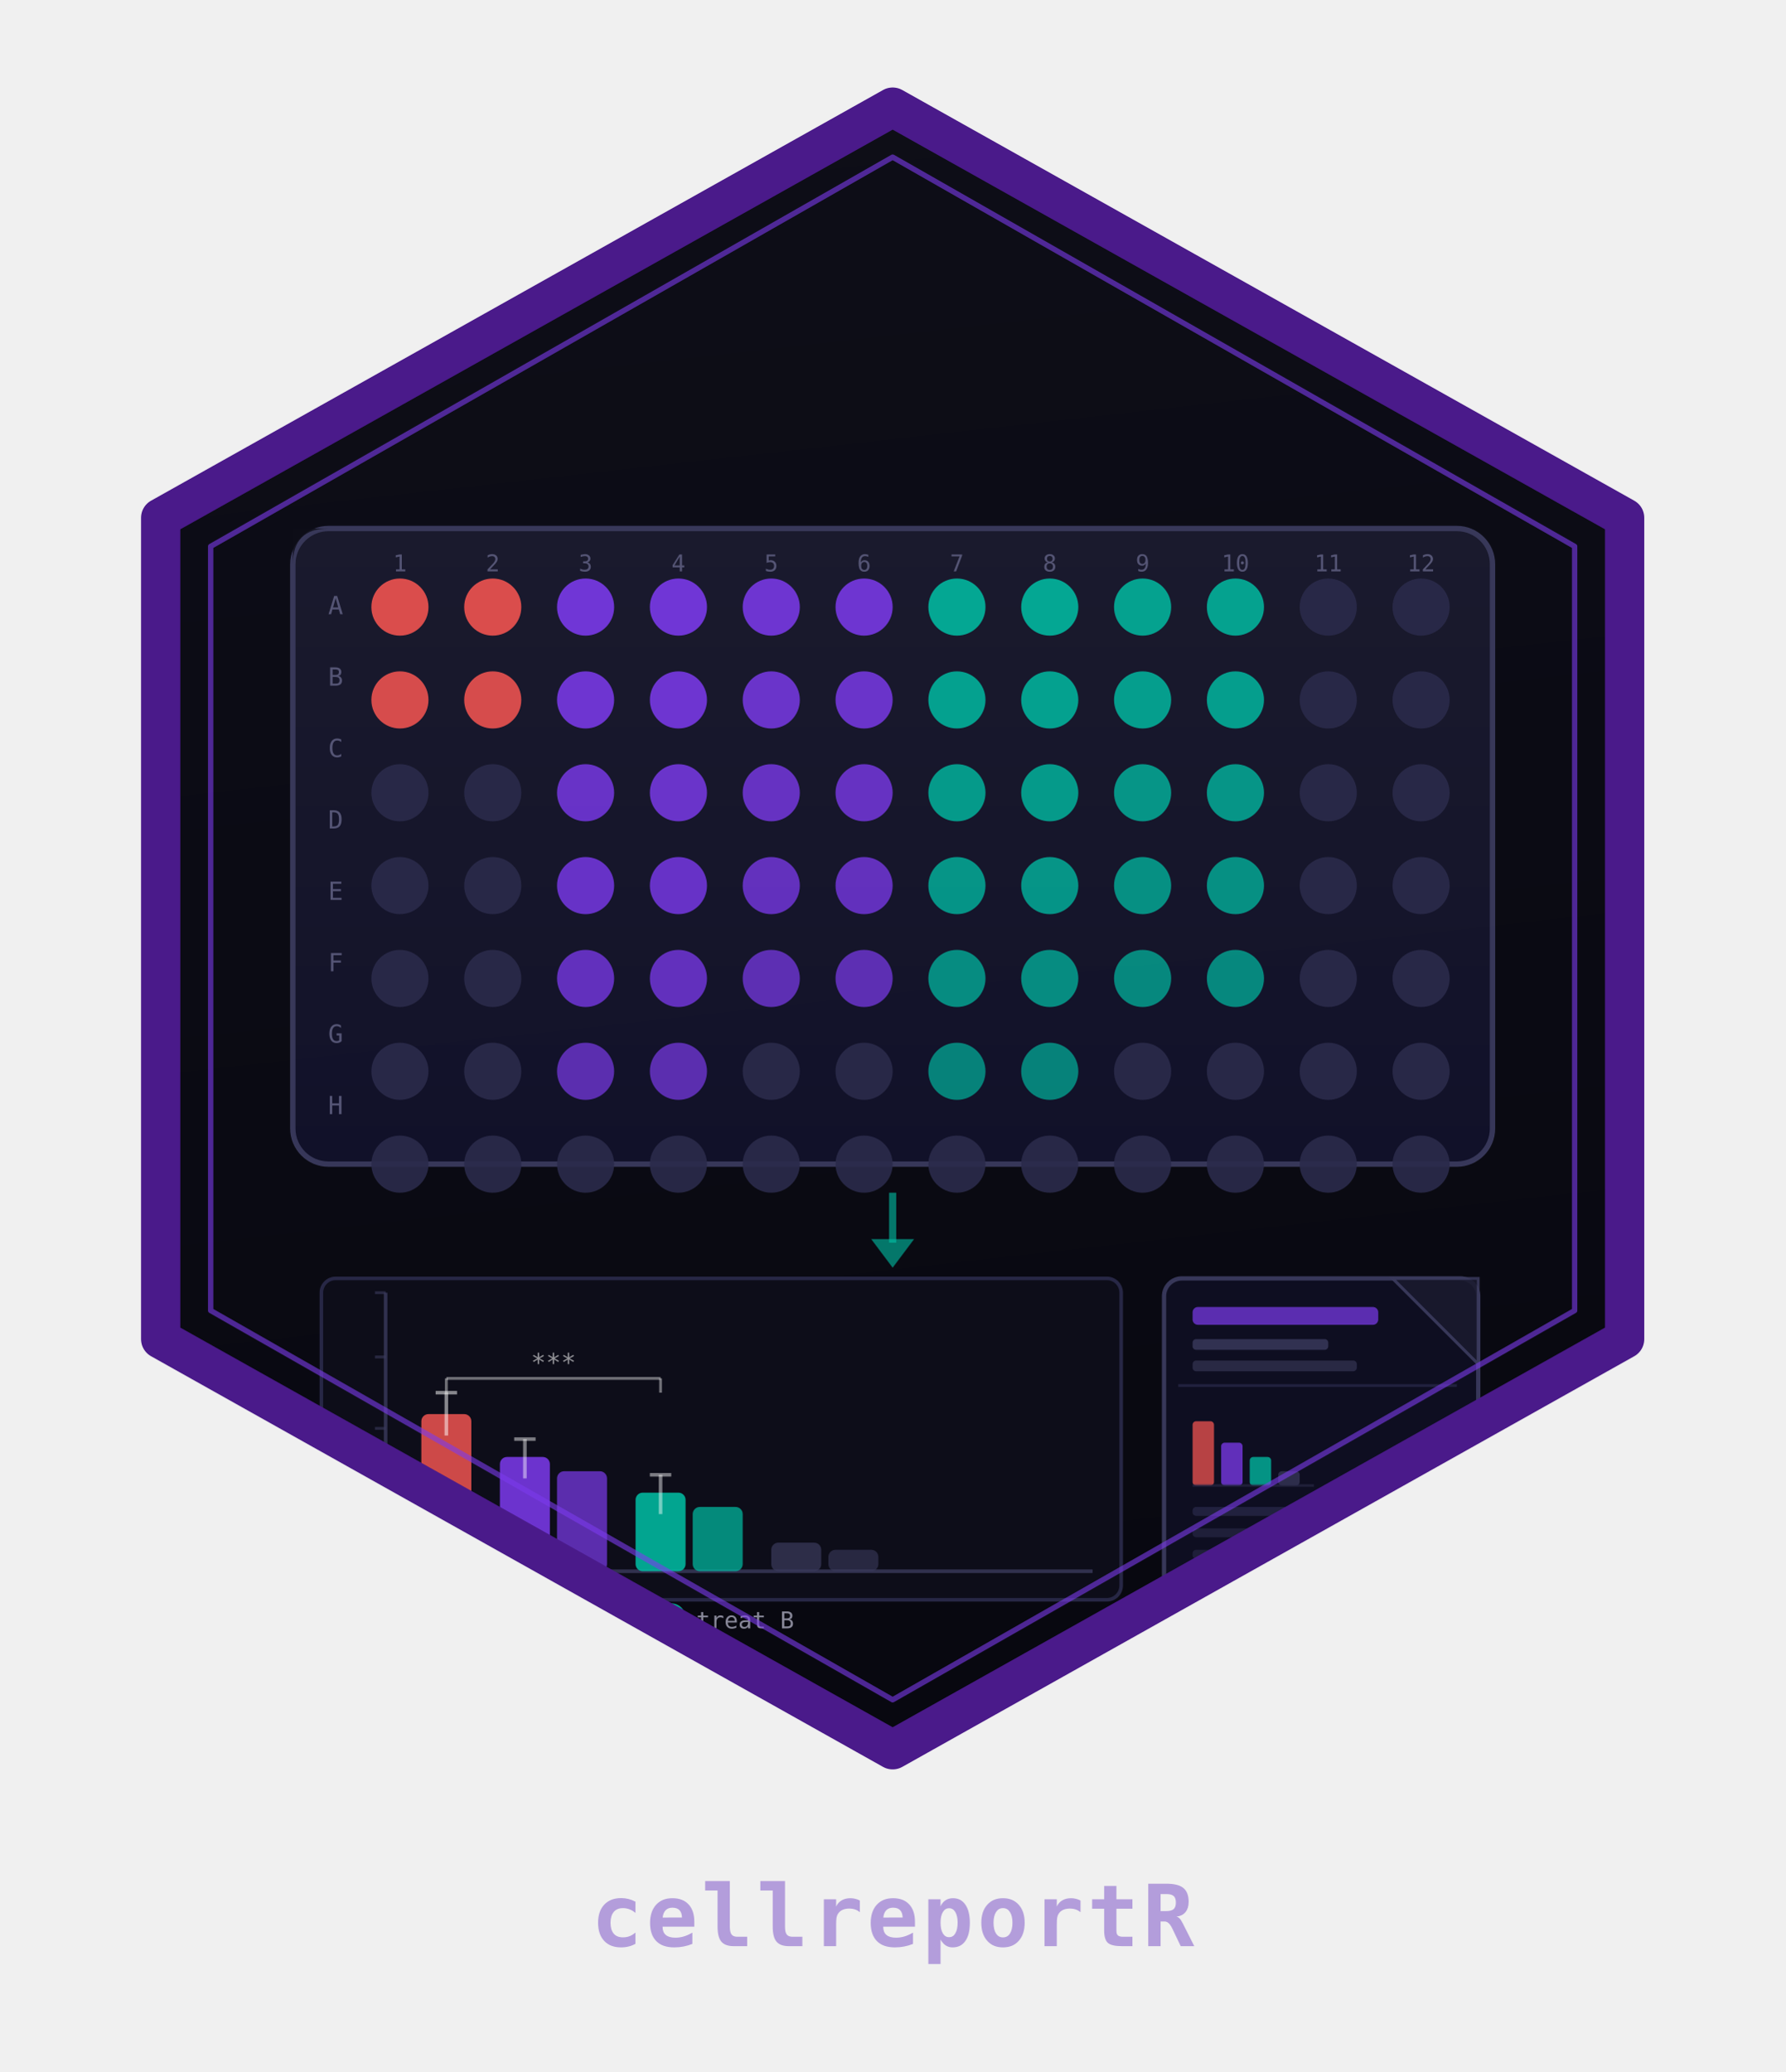
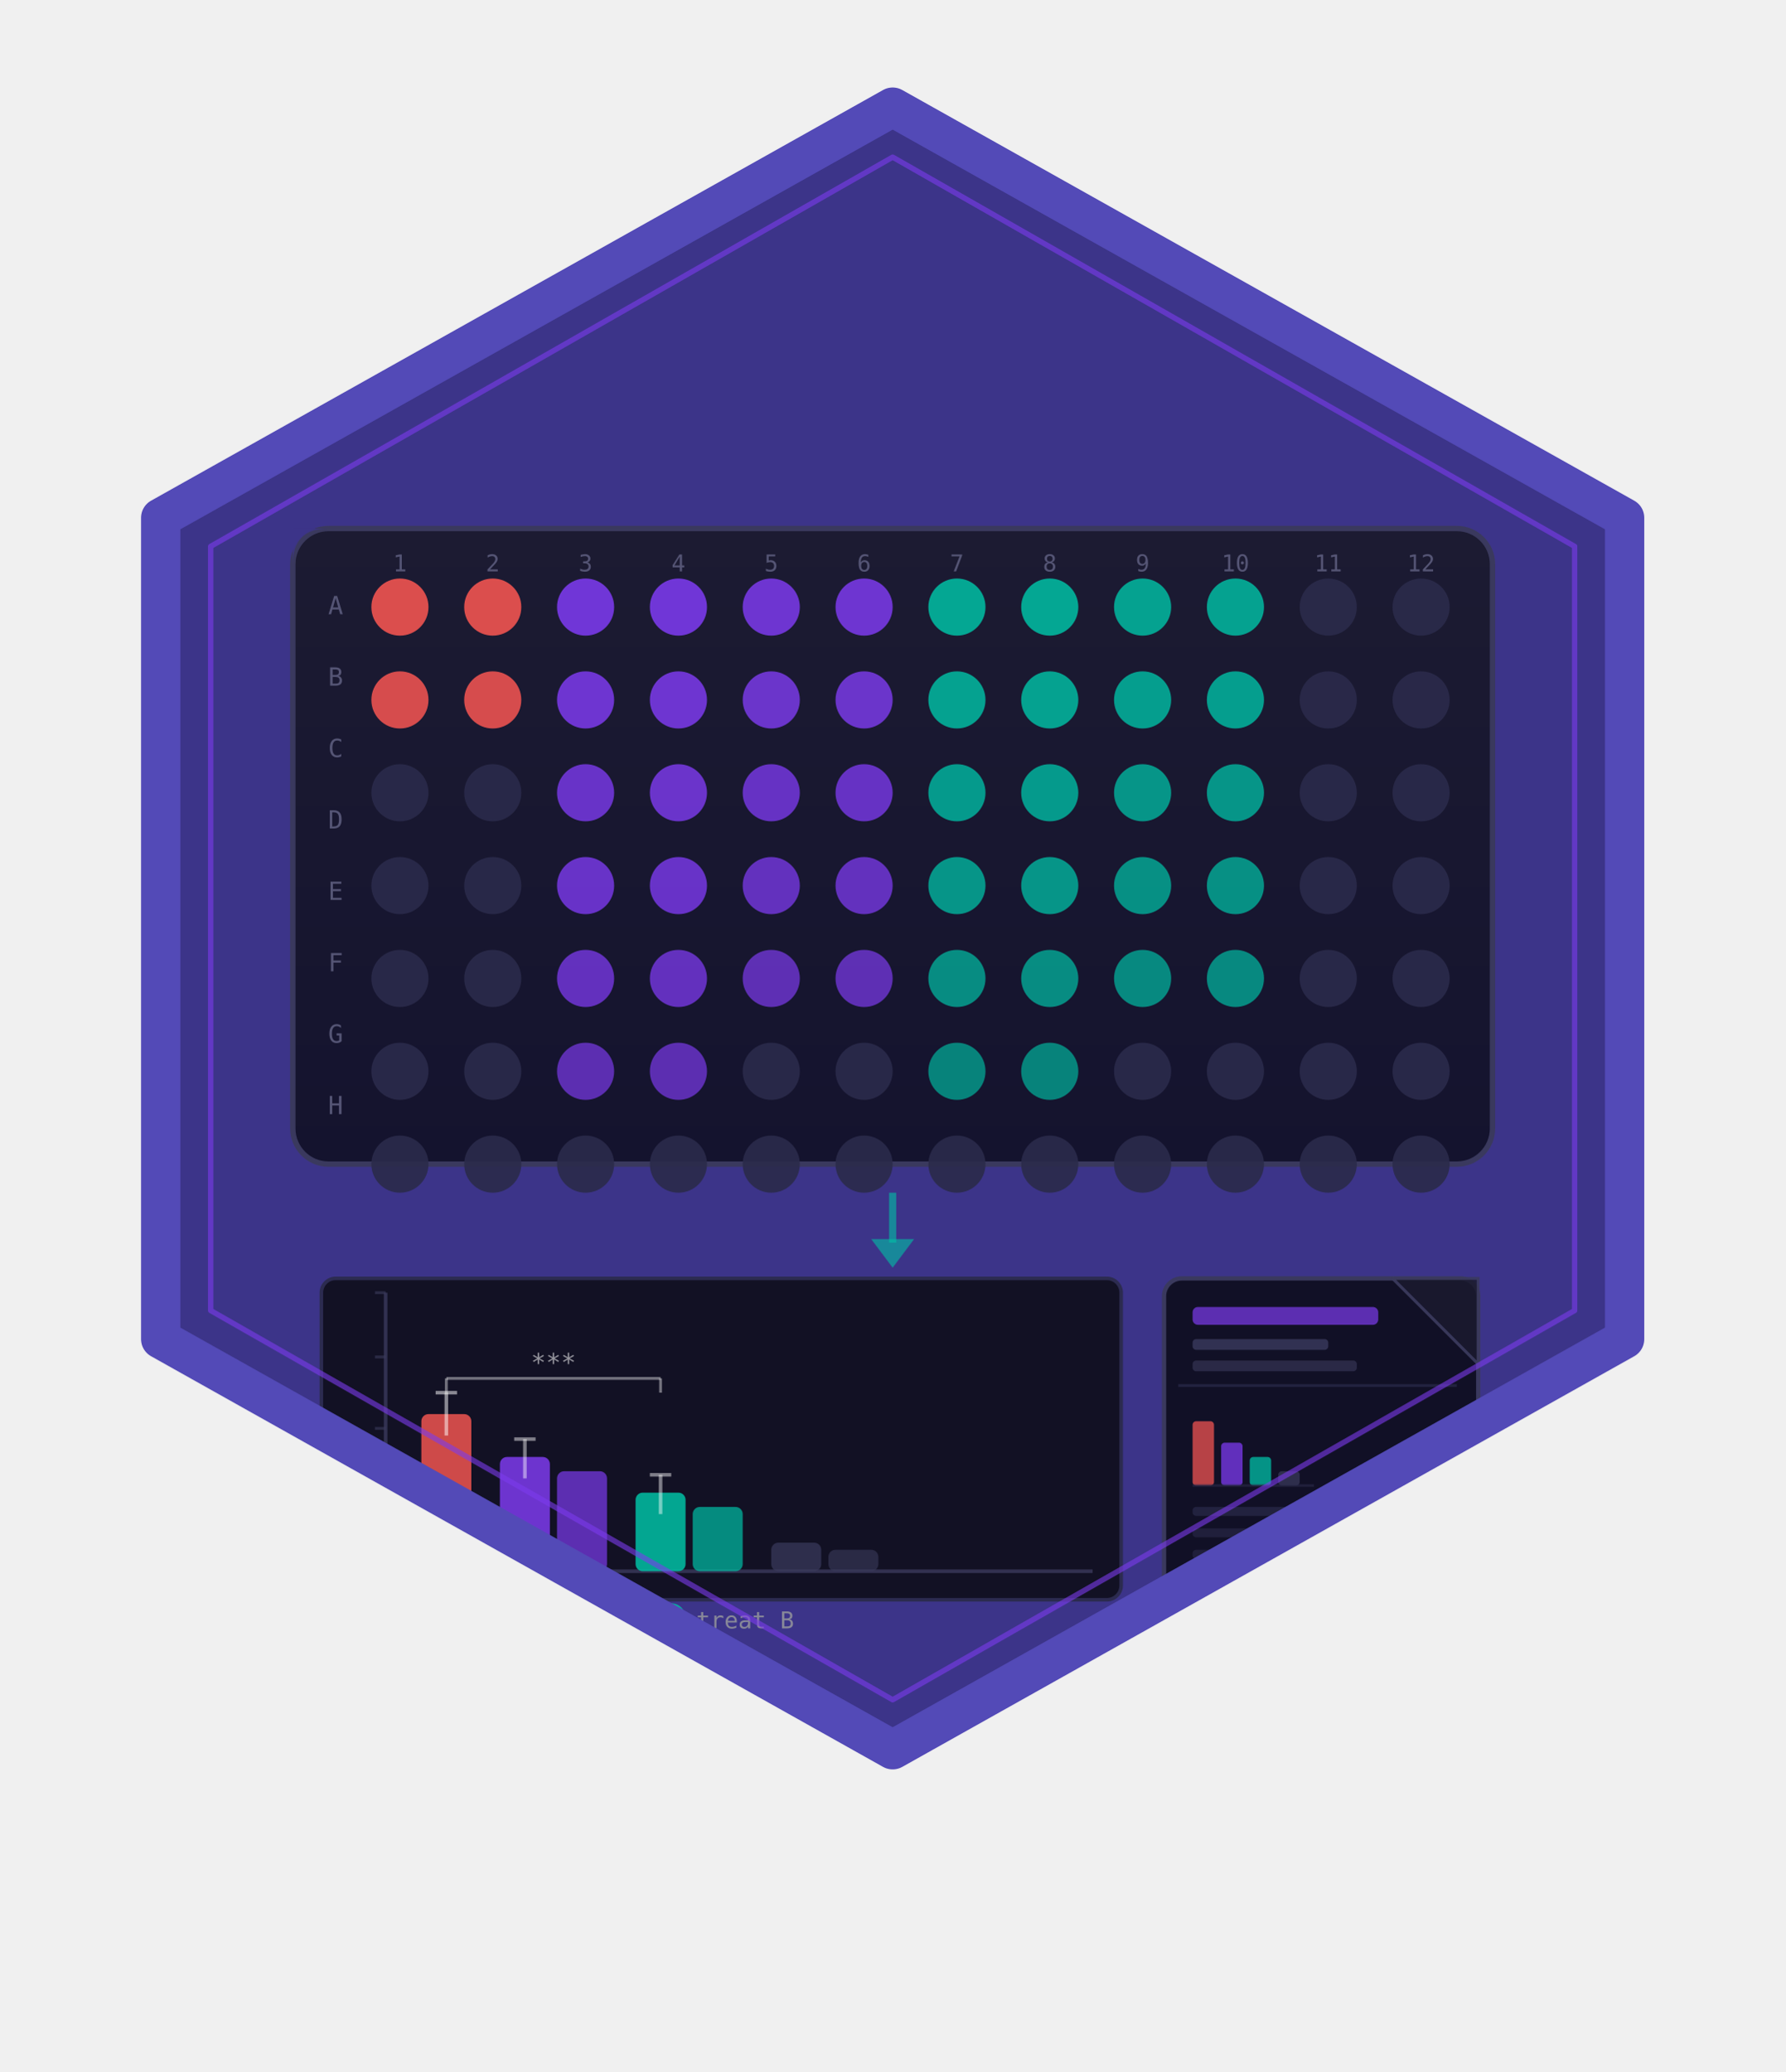
<svg xmlns="http://www.w3.org/2000/svg" width="500" height="580" viewBox="0 0 500 580">
  <defs>
    <linearGradient id="bgcr" x1="0" y1="0" x2="0.1" y2="1">
-       <stop offset="0%" stop-color="#0e0e18" />
-       <stop offset="100%" stop-color="#080810" />
+       <stop offset="0%" stop-color="#3C3489" />
+       <stop offset="100%" stop-color="#3C3489" />
    </linearGradient>
    <linearGradient id="plategrad" x1="0" y1="0" x2="0" y2="1">
      <stop offset="0%" stop-color="#1a1a2e" />
      <stop offset="100%" stop-color="#12122a" />
    </linearGradient>
    <clipPath id="hexcr">
      <polygon points="250,30 455,145 455,375 250,490 45,375 45,145" />
    </clipPath>
  </defs>
  <polygon points="250,30 455,145 455,375 250,490 45,375 45,145" fill="url(#bgcr)" />
  <g clip-path="url(#hexcr)">
    <rect x="82" y="148" width="336" height="178" rx="10" fill="url(#plategrad)" stroke="#3a3a5c" stroke-width="1.5" opacity="0.95" />
-     <path d="M 82,158 Q 82,148 92,148 L 82,148 Z" fill="#0e0e18" opacity="0.8" />
+     <path d="M 82,158 Q 82,148 92,148 L 82,148 Z" fill="#3C3489" opacity="0.8" />
    <text font-family="monospace" font-size="7" fill="#555575" text-anchor="middle" x="94" y="172">A</text>
    <text font-family="monospace" font-size="7" fill="#555575" text-anchor="middle" x="94" y="192">B</text>
    <text font-family="monospace" font-size="7" fill="#555575" text-anchor="middle" x="94" y="212">C</text>
    <text font-family="monospace" font-size="7" fill="#555575" text-anchor="middle" x="94" y="232">D</text>
    <text font-family="monospace" font-size="7" fill="#555575" text-anchor="middle" x="94" y="252">E</text>
    <text font-family="monospace" font-size="7" fill="#555575" text-anchor="middle" x="94" y="272">F</text>
    <text font-family="monospace" font-size="7" fill="#555575" text-anchor="middle" x="94" y="292">G</text>
    <text font-family="monospace" font-size="7" fill="#555575" text-anchor="middle" x="94" y="312">H</text>
    <text font-family="monospace" font-size="6.5" fill="#555575" text-anchor="middle" x="112" y="160">1</text>
    <text font-family="monospace" font-size="6.5" fill="#555575" text-anchor="middle" x="138" y="160">2</text>
    <text font-family="monospace" font-size="6.5" fill="#555575" text-anchor="middle" x="164" y="160">3</text>
    <text font-family="monospace" font-size="6.5" fill="#555575" text-anchor="middle" x="190" y="160">4</text>
    <text font-family="monospace" font-size="6.5" fill="#555575" text-anchor="middle" x="216" y="160">5</text>
    <text font-family="monospace" font-size="6.5" fill="#555575" text-anchor="middle" x="242" y="160">6</text>
    <text font-family="monospace" font-size="6.5" fill="#555575" text-anchor="middle" x="268" y="160">7</text>
    <text font-family="monospace" font-size="6.5" fill="#555575" text-anchor="middle" x="294" y="160">8</text>
    <text font-family="monospace" font-size="6.5" fill="#555575" text-anchor="middle" x="320" y="160">9</text>
    <text font-family="monospace" font-size="6.5" fill="#555575" text-anchor="middle" x="346" y="160">10</text>
    <text font-family="monospace" font-size="6.5" fill="#555575" text-anchor="middle" x="372" y="160">11</text>
    <text font-family="monospace" font-size="6.5" fill="#555575" text-anchor="middle" x="398" y="160">12</text>
    <circle cx="112" cy="170" r="8" fill="#EF5350" opacity="0.9" />
    <circle cx="138" cy="170" r="8" fill="#EF5350" opacity="0.9" />
    <circle cx="164" cy="170" r="8" fill="#7C3AED" opacity="0.88" />
    <circle cx="190" cy="170" r="8" fill="#7C3AED" opacity="0.88" />
    <circle cx="216" cy="170" r="8" fill="#7C3AED" opacity="0.85" />
    <circle cx="242" cy="170" r="8" fill="#7C3AED" opacity="0.85" />
    <circle cx="268" cy="170" r="8" fill="#00BFA5" opacity="0.85" />
    <circle cx="294" cy="170" r="8" fill="#00BFA5" opacity="0.85" />
    <circle cx="320" cy="170" r="8" fill="#00BFA5" opacity="0.82" />
    <circle cx="346" cy="170" r="8" fill="#00BFA5" opacity="0.82" />
    <circle cx="372" cy="170" r="8" fill="#2a2a4a" opacity="0.9" />
    <circle cx="398" cy="170" r="8" fill="#2a2a4a" opacity="0.9" />
    <circle cx="112" cy="196" r="8" fill="#EF5350" opacity="0.88" />
    <circle cx="138" cy="196" r="8" fill="#EF5350" opacity="0.88" />
    <circle cx="164" cy="196" r="8" fill="#7C3AED" opacity="0.85" />
    <circle cx="190" cy="196" r="8" fill="#7C3AED" opacity="0.85" />
    <circle cx="216" cy="196" r="8" fill="#7C3AED" opacity="0.82" />
    <circle cx="242" cy="196" r="8" fill="#7C3AED" opacity="0.82" />
    <circle cx="268" cy="196" r="8" fill="#00BFA5" opacity="0.82" />
    <circle cx="294" cy="196" r="8" fill="#00BFA5" opacity="0.82" />
    <circle cx="320" cy="196" r="8" fill="#00BFA5" opacity="0.8" />
    <circle cx="346" cy="196" r="8" fill="#00BFA5" opacity="0.8" />
    <circle cx="372" cy="196" r="8" fill="#2a2a4a" opacity="0.9" />
    <circle cx="398" cy="196" r="8" fill="#2a2a4a" opacity="0.9" />
    <circle cx="112" cy="222" r="8" fill="#2a2a4a" opacity="0.9" />
    <circle cx="138" cy="222" r="8" fill="#2a2a4a" opacity="0.9" />
    <circle cx="164" cy="222" r="8" fill="#7C3AED" opacity="0.8" />
    <circle cx="190" cy="222" r="8" fill="#7C3AED" opacity="0.82" />
    <circle cx="216" cy="222" r="8" fill="#7C3AED" opacity="0.78" />
    <circle cx="242" cy="222" r="8" fill="#7C3AED" opacity="0.78" />
    <circle cx="268" cy="222" r="8" fill="#00BFA5" opacity="0.78" />
    <circle cx="294" cy="222" r="8" fill="#00BFA5" opacity="0.78" />
    <circle cx="320" cy="222" r="8" fill="#00BFA5" opacity="0.75" />
    <circle cx="346" cy="222" r="8" fill="#00BFA5" opacity="0.75" />
    <circle cx="372" cy="222" r="8" fill="#2a2a4a" opacity="0.9" />
    <circle cx="398" cy="222" r="8" fill="#2a2a4a" opacity="0.9" />
    <circle cx="112" cy="248" r="8" fill="#2a2a4a" opacity="0.9" />
    <circle cx="138" cy="248" r="8" fill="#2a2a4a" opacity="0.9" />
    <circle cx="164" cy="248" r="8" fill="#7C3AED" opacity="0.8" />
    <circle cx="190" cy="248" r="8" fill="#7C3AED" opacity="0.8" />
    <circle cx="216" cy="248" r="8" fill="#7C3AED" opacity="0.75" />
    <circle cx="242" cy="248" r="8" fill="#7C3AED" opacity="0.75" />
    <circle cx="268" cy="248" r="8" fill="#00BFA5" opacity="0.75" />
    <circle cx="294" cy="248" r="8" fill="#00BFA5" opacity="0.75" />
    <circle cx="320" cy="248" r="8" fill="#00BFA5" opacity="0.72" />
    <circle cx="346" cy="248" r="8" fill="#00BFA5" opacity="0.72" />
    <circle cx="372" cy="248" r="8" fill="#2a2a4a" opacity="0.9" />
    <circle cx="398" cy="248" r="8" fill="#2a2a4a" opacity="0.9" />
    <circle cx="112" cy="274" r="8" fill="#2a2a4a" opacity="0.9" />
    <circle cx="138" cy="274" r="8" fill="#2a2a4a" opacity="0.9" />
    <circle cx="164" cy="274" r="8" fill="#7C3AED" opacity="0.75" />
    <circle cx="190" cy="274" r="8" fill="#7C3AED" opacity="0.75" />
    <circle cx="216" cy="274" r="8" fill="#7C3AED" opacity="0.7" />
    <circle cx="242" cy="274" r="8" fill="#7C3AED" opacity="0.7" />
    <circle cx="268" cy="274" r="8" fill="#00BFA5" opacity="0.7" />
    <circle cx="294" cy="274" r="8" fill="#00BFA5" opacity="0.7" />
    <circle cx="320" cy="274" r="8" fill="#00BFA5" opacity="0.68" />
    <circle cx="346" cy="274" r="8" fill="#00BFA5" opacity="0.68" />
    <circle cx="372" cy="274" r="8" fill="#2a2a4a" opacity="0.9" />
    <circle cx="398" cy="274" r="8" fill="#2a2a4a" opacity="0.9" />
    <circle cx="112" cy="300" r="8" fill="#2a2a4a" opacity="0.9" />
    <circle cx="138" cy="300" r="8" fill="#2a2a4a" opacity="0.9" />
    <circle cx="164" cy="300" r="8" fill="#7C3AED" opacity="0.68" />
    <circle cx="190" cy="300" r="8" fill="#7C3AED" opacity="0.68" />
    <circle cx="216" cy="300" r="8" fill="#2a2a4a" opacity="0.9" />
    <circle cx="242" cy="300" r="8" fill="#2a2a4a" opacity="0.9" />
    <circle cx="268" cy="300" r="8" fill="#00BFA5" opacity="0.65" />
    <circle cx="294" cy="300" r="8" fill="#00BFA5" opacity="0.65" />
    <circle cx="320" cy="300" r="8" fill="#2a2a4a" opacity="0.9" />
    <circle cx="346" cy="300" r="8" fill="#2a2a4a" opacity="0.9" />
    <circle cx="372" cy="300" r="8" fill="#2a2a4a" opacity="0.9" />
    <circle cx="398" cy="300" r="8" fill="#2a2a4a" opacity="0.9" />
    <circle cx="112" cy="326" r="8" fill="#2a2a4a" opacity="0.9" />
    <circle cx="138" cy="326" r="8" fill="#2a2a4a" opacity="0.9" />
    <circle cx="164" cy="326" r="8" fill="#2a2a4a" opacity="0.9" />
    <circle cx="190" cy="326" r="8" fill="#2a2a4a" opacity="0.9" />
    <circle cx="216" cy="326" r="8" fill="#2a2a4a" opacity="0.9" />
    <circle cx="242" cy="326" r="8" fill="#2a2a4a" opacity="0.9" />
    <circle cx="268" cy="326" r="8" fill="#2a2a4a" opacity="0.9" />
    <circle cx="294" cy="326" r="8" fill="#2a2a4a" opacity="0.9" />
    <circle cx="320" cy="326" r="8" fill="#2a2a4a" opacity="0.9" />
    <circle cx="346" cy="326" r="8" fill="#2a2a4a" opacity="0.9" />
    <circle cx="372" cy="326" r="8" fill="#2a2a4a" opacity="0.9" />
    <circle cx="398" cy="326" r="8" fill="#2a2a4a" opacity="0.9" />
    <line x1="250" y1="334" x2="250" y2="348" stroke="#00BFA5" stroke-width="2" opacity="0.6" />
    <polygon points="244,347 250,355 256,347" fill="#00BFA5" opacity="0.6" />
    <rect x="90" y="358" width="224" height="90" rx="4" fill="#0d0d1a" stroke="#2a2a4a" stroke-width="1" opacity="0.9" />
    <line x1="108" y1="362" x2="108" y2="440" stroke="#3a3a5c" stroke-width="1" opacity="0.8" />
    <line x1="108" y1="440" x2="306" y2="440" stroke="#3a3a5c" stroke-width="1" opacity="0.8" />
    <line x1="105" y1="420" x2="108" y2="420" stroke="#3a3a5c" stroke-width="0.8" opacity="0.6" />
    <line x1="105" y1="400" x2="108" y2="400" stroke="#3a3a5c" stroke-width="0.8" opacity="0.6" />
    <line x1="105" y1="380" x2="108" y2="380" stroke="#3a3a5c" stroke-width="0.8" opacity="0.6" />
    <line x1="105" y1="362" x2="108" y2="362" stroke="#3a3a5c" stroke-width="0.8" opacity="0.6" />
    <rect x="118" y="396" width="14" height="44" rx="2" fill="#EF5350" opacity="0.85" />
    <rect x="140" y="408" width="14" height="32" rx="2" fill="#7C3AED" opacity="0.85" />
    <rect x="156" y="412" width="14" height="28" rx="2" fill="#7C3AED" opacity="0.7" />
    <rect x="178" y="418" width="14" height="22" rx="2" fill="#00BFA5" opacity="0.85" />
    <rect x="194" y="422" width="14" height="18" rx="2" fill="#00BFA5" opacity="0.7" />
    <rect x="216" y="432" width="14" height="8" rx="2" fill="#3a3a5c" opacity="0.7" />
    <rect x="232" y="434" width="14" height="6" rx="2" fill="#3a3a5c" opacity="0.6" />
    <line x1="125" y1="390" x2="125" y2="402" stroke="#ffffff" stroke-width="1" opacity="0.5" />
    <line x1="122" y1="390" x2="128" y2="390" stroke="#ffffff" stroke-width="1" opacity="0.5" />
    <line x1="147" y1="403" x2="147" y2="414" stroke="#ffffff" stroke-width="1" opacity="0.45" />
    <line x1="144" y1="403" x2="150" y2="403" stroke="#ffffff" stroke-width="1" opacity="0.45" />
    <line x1="185" y1="413" x2="185" y2="424" stroke="#ffffff" stroke-width="1" opacity="0.45" />
    <line x1="182" y1="413" x2="188" y2="413" stroke="#ffffff" stroke-width="1" opacity="0.45" />
    <line x1="125" y1="386" x2="185" y2="386" stroke="#ffffff" stroke-width="0.8" opacity="0.4" />
    <line x1="125" y1="386" x2="125" y2="390" stroke="#ffffff" stroke-width="0.8" opacity="0.4" />
    <line x1="185" y1="386" x2="185" y2="390" stroke="#ffffff" stroke-width="0.8" opacity="0.4" />
    <text font-family="monospace" font-size="7" fill="#ffffff" text-anchor="middle" x="155" y="384" opacity="0.55">***</text>
    <rect x="326" y="358" width="88" height="112" rx="5" fill="#0f0f22" stroke="#3a3a5c" stroke-width="1.2" opacity="0.95" />
    <polygon points="390,358 414,358 414,382 390,358" fill="#1a1a2e" stroke="#3a3a5c" stroke-width="0.8" opacity="0.85" />
    <line x1="390" y1="358" x2="414" y2="382" stroke="#3a3a5c" stroke-width="0.8" opacity="0.6" />
    <rect x="334" y="366" width="52" height="5" rx="1.5" fill="#7C3AED" opacity="0.7" />
    <rect x="334" y="375" width="38" height="3" rx="1" fill="#3a3a5c" opacity="0.8" />
    <rect x="334" y="381" width="46" height="3" rx="1" fill="#3a3a5c" opacity="0.6" />
    <line x1="330" y1="388" x2="408" y2="388" stroke="#2a2a4a" stroke-width="0.8" opacity="0.7" />
    <rect x="334" y="398" width="6" height="18" rx="1" fill="#EF5350" opacity="0.75" />
    <rect x="342" y="404" width="6" height="12" rx="1" fill="#7C3AED" opacity="0.75" />
    <rect x="350" y="408" width="6" height="8" rx="1" fill="#00BFA5" opacity="0.75" />
    <rect x="358" y="412" width="6" height="4" rx="1" fill="#3a3a5c" opacity="0.7" />
    <line x1="334" y1="416" x2="368" y2="416" stroke="#2a2a4a" stroke-width="0.7" opacity="0.6" />
    <rect x="334" y="422" width="74" height="2.5" rx="1" fill="#2a2a4a" opacity="0.7" />
    <rect x="334" y="428" width="68" height="2.5" rx="1" fill="#2a2a4a" opacity="0.6" />
    <rect x="334" y="434" width="72" height="2.5" rx="1" fill="#2a2a4a" opacity="0.6" />
    <rect x="334" y="440" width="55" height="2.5" rx="1" fill="#2a2a4a" opacity="0.5" />
    <text font-family="monospace" font-size="6.5" fill="#00BFA5" opacity="0.6" x="334" y="454">p = 0.003</text>
    <text font-family="monospace" font-size="6" fill="#7C3AED" opacity="0.5" x="334" y="463">n = 96 wells</text>
    <circle cx="98" cy="453" r="4" fill="#EF5350" opacity="0.85" />
    <text font-family="monospace" font-size="6.5" fill="#888899" x="105" y="456">ctrl+</text>
    <circle cx="138" cy="453" r="4" fill="#7C3AED" opacity="0.85" />
    <text font-family="monospace" font-size="6.5" fill="#888899" x="145" y="456">treat A</text>
    <circle cx="188" cy="453" r="4" fill="#00BFA5" opacity="0.85" />
    <text font-family="monospace" font-size="6.5" fill="#888899" x="195" y="456">treat B</text>
  </g>
-   <polygon points="250,30 455,145 455,375 250,490 45,375 45,145" fill="none" stroke="#4a1a8a" stroke-width="11" stroke-linejoin="round" />
+   <polygon points="250,30 455,145 455,375 250,490 45,375 45,145" fill="none" stroke="#534AB7" stroke-width="11" stroke-linejoin="round" />
  <polygon points="250,44 441,153 441,367 250,476 59,367 59,153" fill="none" stroke="#7C3AED" stroke-width="1.5" stroke-linejoin="round" opacity="0.6" />
-   <text font-family="monospace" font-weight="700" font-size="24" fill="#b39ddb" text-anchor="middle" x="250" y="545" letter-spacing="1">cellreportR</text>
</svg>
